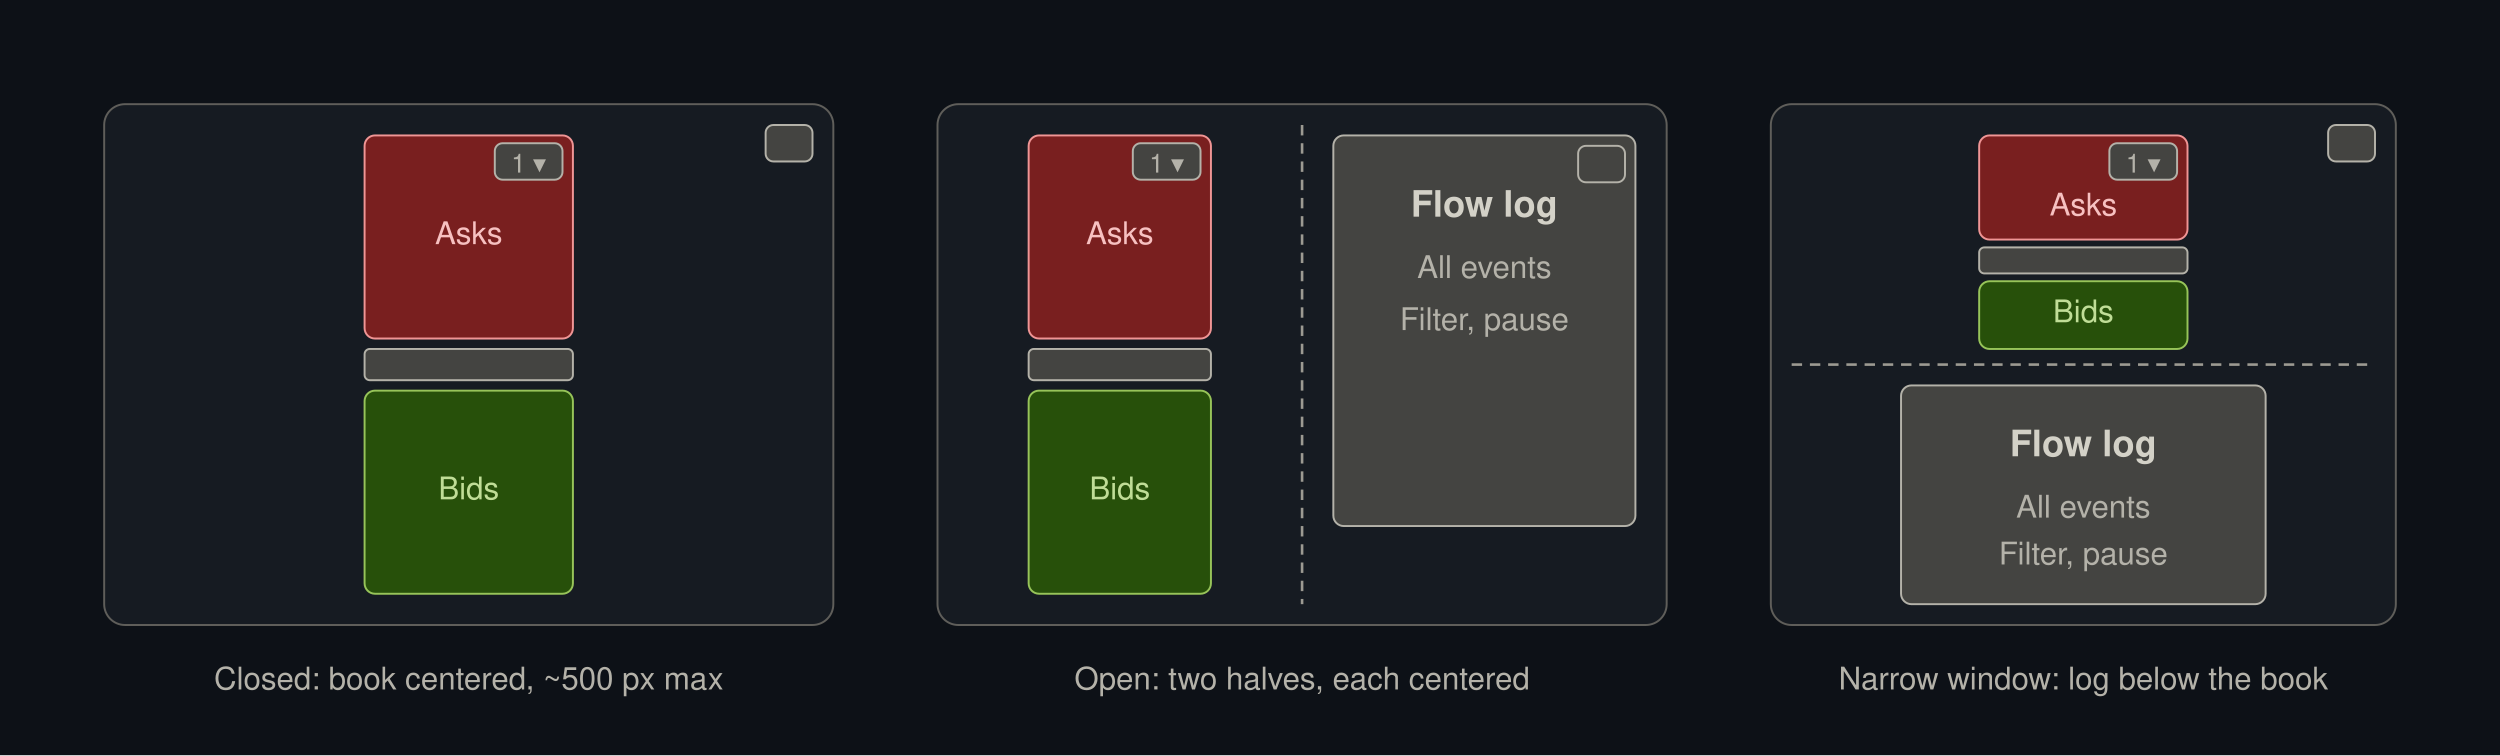
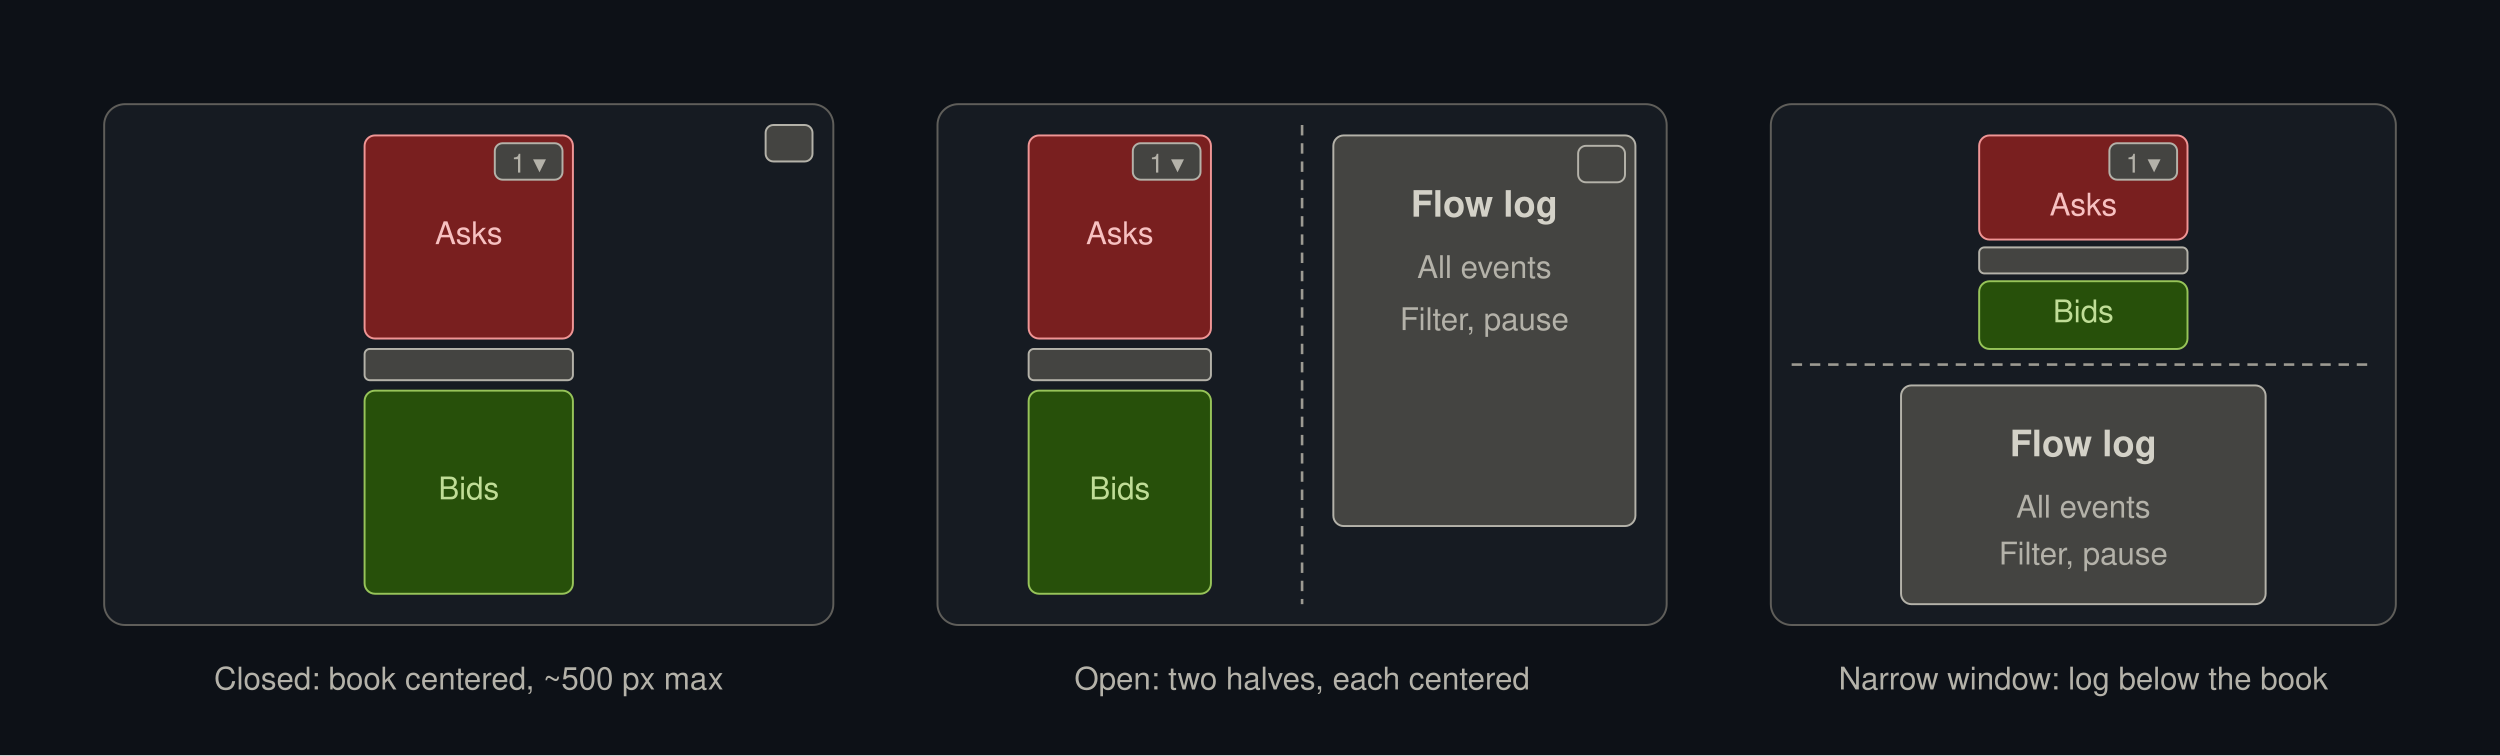
<svg xmlns="http://www.w3.org/2000/svg" width="960" height="290" viewBox="0 0 960 290" role="img">
  <defs>
    <marker id="arrow" viewBox="0 0 10 10" refX="8" refY="5" markerWidth="6" markerHeight="6" orient="auto-start-reverse">
      <path d="M2 1L8 5L2 9" fill="none" stroke="#9c9a92" stroke-width="1.5" stroke-linecap="round" stroke-linejoin="round" />
    </marker>
  </defs>
  <rect width="960" height="290" fill="#0d1117" />
  <rect x="40" y="40" width="280" height="200" rx="8" fill="#161b22" stroke="#5F5E5A" stroke-width="0.75" />
  <rect x="360" y="40" width="280" height="200" rx="8" fill="#161b22" stroke="#5F5E5A" stroke-width="0.75" />
  <rect x="140" y="52" width="80" height="78" rx="4" fill="#791F1F" stroke="#F09595" stroke-width="0.75" />
  <text x="180" y="91" font-family="Helvetica, Arial, sans-serif" font-size="12" font-weight="400" fill="#F7C1C1" text-anchor="middle" dominant-baseline="central">Asks</text>
  <rect x="140" y="134" width="80" height="12" rx="2" fill="#444441" stroke="#B4B2A9" stroke-width="0.75" />
  <rect x="140" y="150" width="80" height="78" rx="4" fill="#27500A" stroke="#97C459" stroke-width="0.75" />
  <text x="180" y="189" font-family="Helvetica, Arial, sans-serif" font-size="12" font-weight="400" fill="#C0DD97" text-anchor="middle" dominant-baseline="central">Bids</text>
  <rect x="190" y="55" width="26" height="14" rx="3" fill="#444441" stroke="#B4B2A9" stroke-width="0.75" />
  <text x="203" y="62" font-family="Helvetica, Arial, sans-serif" font-size="10" font-weight="400" fill="#B4B2A9" text-anchor="middle" dominant-baseline="central">1 ▾</text>
  <rect x="294" y="48" width="18" height="14" rx="3" fill="#444441" stroke="#B4B2A9" stroke-width="0.75" />
  <path d="M500 48 L500 232" fill="none" stroke="#9c9a92" stroke-width="1" stroke-dasharray="4 3" />
  <rect x="395" y="52" width="70" height="78" rx="4" fill="#791F1F" stroke="#F09595" stroke-width="0.75" />
  <text x="430" y="91" font-family="Helvetica, Arial, sans-serif" font-size="12" font-weight="400" fill="#F7C1C1" text-anchor="middle" dominant-baseline="central">Asks</text>
  <rect x="395" y="134" width="70" height="12" rx="2" fill="#444441" stroke="#B4B2A9" stroke-width="0.75" />
  <rect x="395" y="150" width="70" height="78" rx="4" fill="#27500A" stroke="#97C459" stroke-width="0.75" />
  <text x="430" y="189" font-family="Helvetica, Arial, sans-serif" font-size="12" font-weight="400" fill="#C0DD97" text-anchor="middle" dominant-baseline="central">Bids</text>
  <rect x="435" y="55" width="26" height="14" rx="3" fill="#444441" stroke="#B4B2A9" stroke-width="0.75" />
  <text x="448" y="62" font-family="Helvetica, Arial, sans-serif" font-size="10" font-weight="400" fill="#B4B2A9" text-anchor="middle" dominant-baseline="central">1 ▾</text>
  <rect x="512" y="52" width="116" height="150" rx="4" fill="#444441" stroke="#B4B2A9" stroke-width="0.75" />
  <text x="570" y="80" font-family="Helvetica, Arial, sans-serif" font-size="14" font-weight="600" fill="#D3D1C7" text-anchor="middle" dominant-baseline="central">Flow log</text>
  <text x="570" y="104" font-family="Helvetica, Arial, sans-serif" font-size="12" font-weight="400" fill="#B4B2A9" text-anchor="middle" dominant-baseline="central">All events</text>
  <text x="570" y="124" font-family="Helvetica, Arial, sans-serif" font-size="12" font-weight="400" fill="#B4B2A9" text-anchor="middle" dominant-baseline="central">Filter, pause</text>
  <rect x="606" y="56" width="18" height="14" rx="3" fill="#444441" stroke="#B4B2A9" stroke-width="0.75" />
  <text x="180" y="262" font-family="Helvetica, Arial, sans-serif" font-size="12" font-weight="400" fill="#B4B2A9" text-anchor="middle" dominant-baseline="central">Closed: book centered, ~500 px max</text>
  <text x="500" y="262" font-family="Helvetica, Arial, sans-serif" font-size="12" font-weight="400" fill="#B4B2A9" text-anchor="middle" dominant-baseline="central">Open: two halves, each centered</text>
  <rect x="680" y="40" width="240" height="200" rx="8" fill="#161b22" stroke="#5F5E5A" stroke-width="0.75" />
  <rect x="760" y="52" width="80" height="40" rx="4" fill="#791F1F" stroke="#F09595" stroke-width="0.75" />
  <text x="800" y="80" font-family="Helvetica, Arial, sans-serif" font-size="12" font-weight="400" fill="#F7C1C1" text-anchor="middle" dominant-baseline="central">Asks</text>
  <rect x="760" y="95" width="80" height="10" rx="2" fill="#444441" stroke="#B4B2A9" stroke-width="0.75" />
  <rect x="760" y="108" width="80" height="26" rx="4" fill="#27500A" stroke="#97C459" stroke-width="0.75" />
  <text x="800" y="121" font-family="Helvetica, Arial, sans-serif" font-size="12" font-weight="400" fill="#C0DD97" text-anchor="middle" dominant-baseline="central">Bids</text>
  <rect x="810" y="55" width="26" height="14" rx="3" fill="#444441" stroke="#B4B2A9" stroke-width="0.75" />
  <text x="823" y="62" font-family="Helvetica, Arial, sans-serif" font-size="10" font-weight="400" fill="#B4B2A9" text-anchor="middle" dominant-baseline="central">1 ▾</text>
-   <rect x="894" y="48" width="18" height="14" rx="3" fill="#444441" stroke="#B4B2A9" stroke-width="0.75" />
  <path d="M688 140 L912 140" fill="none" stroke="#9c9a92" stroke-width="1" stroke-dasharray="4 3" />
  <rect x="730" y="148" width="140" height="84" rx="4" fill="#444441" stroke="#B4B2A9" stroke-width="0.75" />
  <text x="800" y="172" font-family="Helvetica, Arial, sans-serif" font-size="14" font-weight="600" fill="#D3D1C7" text-anchor="middle" dominant-baseline="central">Flow log</text>
  <text x="800" y="196" font-family="Helvetica, Arial, sans-serif" font-size="12" font-weight="400" fill="#B4B2A9" text-anchor="middle" dominant-baseline="central">All events</text>
  <text x="800" y="214" font-family="Helvetica, Arial, sans-serif" font-size="12" font-weight="400" fill="#B4B2A9" text-anchor="middle" dominant-baseline="central">Filter, pause</text>
  <text x="800" y="262" font-family="Helvetica, Arial, sans-serif" font-size="12" font-weight="400" fill="#B4B2A9" text-anchor="middle" dominant-baseline="central">Narrow window: log below the book</text>
</svg>
